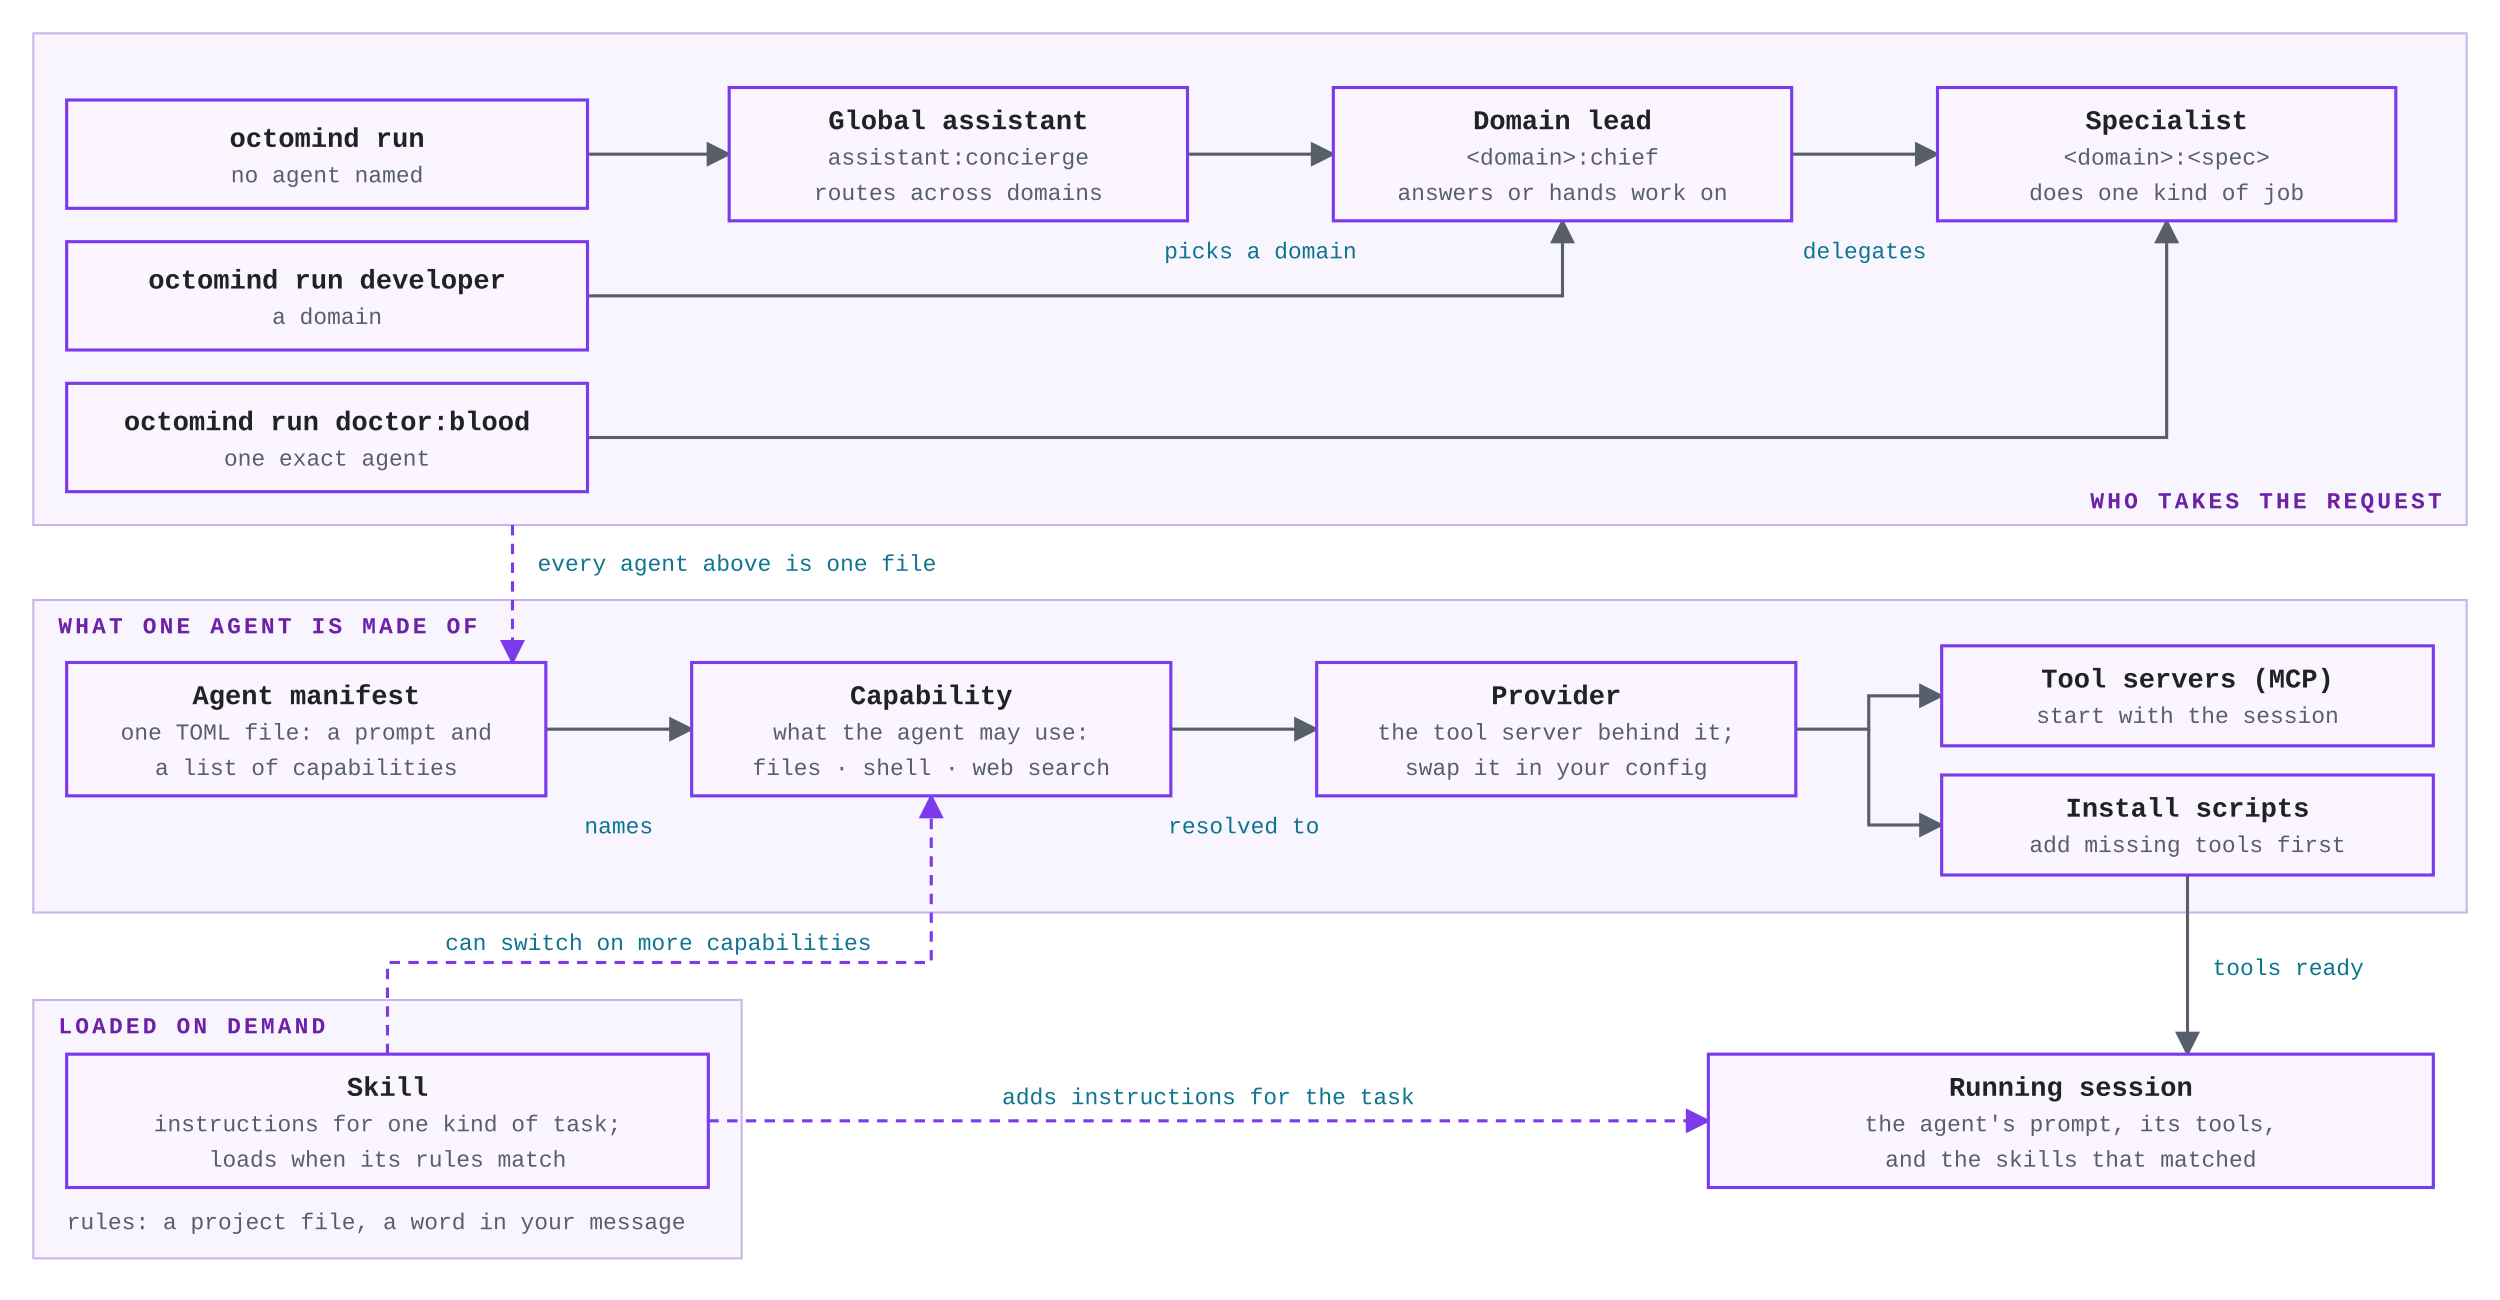
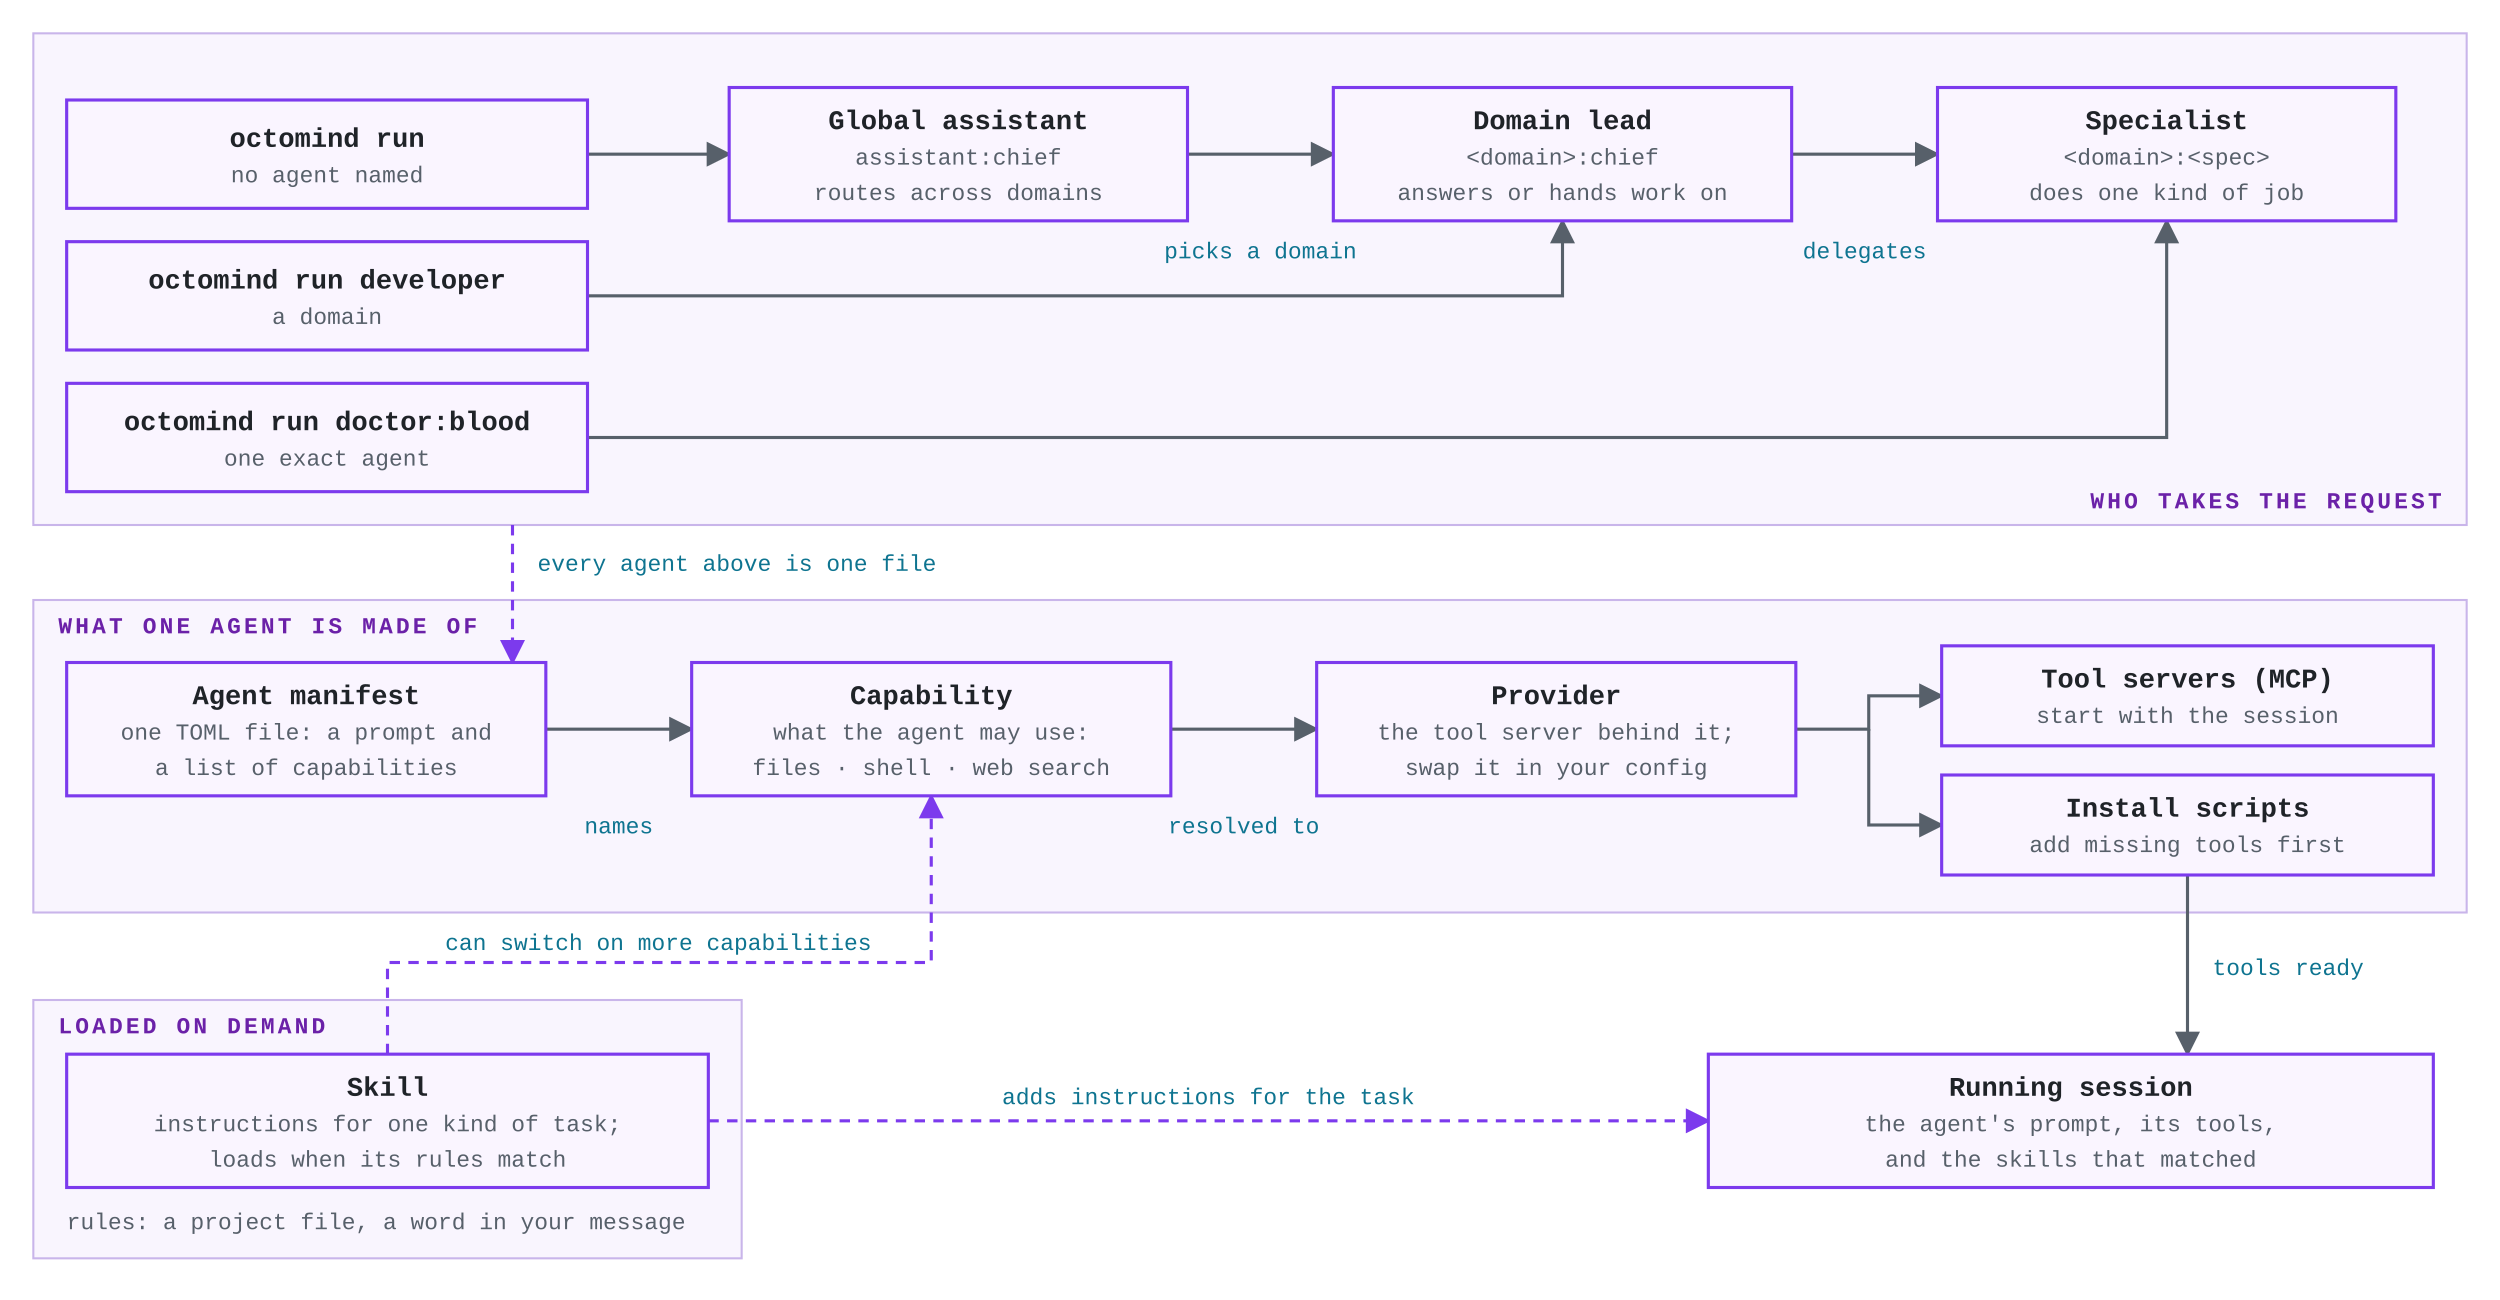
<svg xmlns="http://www.w3.org/2000/svg" viewBox="0 0 1200 624" width="1200" height="624" font-family="ui-monospace, SFMono-Regular, Menlo, Consolas, 'Liberation Mono', monospace">
  <defs>
    <marker id="a" viewBox="0 0 10 10" refX="9" refY="5" markerWidth="8" markerHeight="8" orient="auto-start-reverse">
      <path d="M0 0L10 5L0 10z" fill="#57606a" />
    </marker>
    <marker id="d" viewBox="0 0 10 10" refX="9" refY="5" markerWidth="8" markerHeight="8" orient="auto-start-reverse">
      <path d="M0 0L10 5L0 10z" fill="#7c3aed" />
    </marker>
  </defs>
  <rect width="1200" height="624" fill="#ffffff" />
  <rect x="16" y="16" width="1168" height="236" fill="#7c3aed" fill-opacity="0.05" stroke="#c9b5ea" stroke-width="1" />
  <text x="1172" y="244" font-size="11" letter-spacing="1.5" fill="#6b21a8" text-anchor="end" font-weight="600">WHO TAKES THE REQUEST</text>
  <rect x="16" y="288" width="1168" height="150" fill="#7c3aed" fill-opacity="0.05" stroke="#c9b5ea" stroke-width="1" />
  <text x="28" y="304" font-size="11" letter-spacing="1.5" fill="#6b21a8" font-weight="600">WHAT ONE AGENT IS MADE OF</text>
  <rect x="16" y="480" width="340" height="124" fill="#7c3aed" fill-opacity="0.05" stroke="#c9b5ea" stroke-width="1" />
  <text x="28" y="496" font-size="11" letter-spacing="1.5" fill="#6b21a8" font-weight="600">LOADED ON DEMAND</text>
  <path d="M282 74 L350 74" fill="none" stroke="#57606a" stroke-width="1.5" marker-end="url(#a)" />
  <path d="M570 74 L640 74" fill="none" stroke="#57606a" stroke-width="1.5" marker-end="url(#a)" />
  <text x="605" y="124" text-anchor="middle" font-size="11" fill="#0e7490">picks a domain</text>
  <path d="M860 74 L930 74" fill="none" stroke="#57606a" stroke-width="1.5" marker-end="url(#a)" />
  <text x="895" y="124" text-anchor="middle" font-size="11" fill="#0e7490">delegates</text>
  <path d="M282 142 L750 142 L750 106" fill="none" stroke="#57606a" stroke-width="1.5" marker-end="url(#a)" />
  <path d="M282 210 L1040 210 L1040 106" fill="none" stroke="#57606a" stroke-width="1.5" marker-end="url(#a)" />
  <path d="M246 252 L246 318" fill="none" stroke="#7c3aed" stroke-width="1.5" stroke-dasharray="5 4" marker-end="url(#d)" />
  <text x="258" y="274" font-size="11" fill="#0e7490">every agent above is one file</text>
  <path d="M262 350 L332 350" fill="none" stroke="#57606a" stroke-width="1.5" marker-end="url(#a)" />
  <text x="297" y="400" text-anchor="middle" font-size="11" fill="#0e7490">names</text>
  <path d="M562 350 L632 350" fill="none" stroke="#57606a" stroke-width="1.5" marker-end="url(#a)" />
  <text x="597" y="400" text-anchor="middle" font-size="11" fill="#0e7490">resolved to</text>
  <path d="M862 350 L897 350 L897 334 L932 334" fill="none" stroke="#57606a" stroke-width="1.5" marker-end="url(#a)" />
  <path d="M897 350 L897 396 L932 396" fill="none" stroke="#57606a" stroke-width="1.5" marker-end="url(#a)" />
  <path d="M1050 420 L1050 506" fill="none" stroke="#57606a" stroke-width="1.5" marker-end="url(#a)" />
  <text x="1062" y="468" font-size="11" fill="#0e7490">tools ready</text>
  <path d="M186 506 L186 462 L447 462 L447 382" fill="none" stroke="#7c3aed" stroke-width="1.5" stroke-dasharray="5 4" marker-end="url(#d)" />
  <text x="316" y="456" text-anchor="middle" font-size="11" fill="#0e7490">can switch on more capabilities</text>
  <path d="M340 538 L820 538" fill="none" stroke="#7c3aed" stroke-width="1.5" stroke-dasharray="5 4" marker-end="url(#d)" />
  <text x="580" y="530" text-anchor="middle" font-size="11" fill="#0e7490">adds instructions for the task</text>
  <rect x="32" y="48" width="250" height="52" fill="#faf5ff" stroke="#7c3aed" stroke-width="1.5" />
  <text x="157.0" y="70.5" text-anchor="middle" font-size="13" fill="#1f2328" font-weight="600">octomind run</text>
  <text x="157.0" y="87.5" text-anchor="middle" font-size="11" fill="#57606a">no agent named</text>
  <rect x="32" y="116" width="250" height="52" fill="#faf5ff" stroke="#7c3aed" stroke-width="1.5" />
  <text x="157.0" y="138.5" text-anchor="middle" font-size="13" fill="#1f2328" font-weight="600">octomind run developer</text>
  <text x="157.0" y="155.5" text-anchor="middle" font-size="11" fill="#57606a">a domain</text>
  <rect x="32" y="184" width="250" height="52" fill="#faf5ff" stroke="#7c3aed" stroke-width="1.5" />
  <text x="157.0" y="206.5" text-anchor="middle" font-size="13" fill="#1f2328" font-weight="600">octomind run doctor:blood</text>
  <text x="157.0" y="223.5" text-anchor="middle" font-size="11" fill="#57606a">one exact agent</text>
  <rect x="350" y="42" width="220" height="64" fill="#faf5ff" stroke="#7c3aed" stroke-width="1.5" />
  <text x="460.0" y="62.0" text-anchor="middle" font-size="13" fill="#1f2328" font-weight="600">Global assistant</text>
-   <text x="460.0" y="79.0" text-anchor="middle" font-size="11" fill="#57606a">assistant:concierge</text>
+   <text x="460.0" y="79.0" text-anchor="middle" font-size="11" fill="#57606a">assistant:chief</text>
  <text x="460.0" y="96.0" text-anchor="middle" font-size="11" fill="#57606a">routes across domains</text>
  <rect x="640" y="42" width="220" height="64" fill="#faf5ff" stroke="#7c3aed" stroke-width="1.5" />
  <text x="750.0" y="62.0" text-anchor="middle" font-size="13" fill="#1f2328" font-weight="600">Domain lead</text>
  <text x="750.0" y="79.0" text-anchor="middle" font-size="11" fill="#57606a">&lt;domain&gt;:chief</text>
  <text x="750.0" y="96.0" text-anchor="middle" font-size="11" fill="#57606a">answers or hands work on</text>
  <rect x="930" y="42" width="220" height="64" fill="#faf5ff" stroke="#7c3aed" stroke-width="1.5" />
  <text x="1040.0" y="62.0" text-anchor="middle" font-size="13" fill="#1f2328" font-weight="600">Specialist</text>
  <text x="1040.0" y="79.0" text-anchor="middle" font-size="11" fill="#57606a">&lt;domain&gt;:&lt;spec&gt;</text>
  <text x="1040.0" y="96.0" text-anchor="middle" font-size="11" fill="#57606a">does one kind of job</text>
  <rect x="32" y="318" width="230" height="64" fill="#faf5ff" stroke="#7c3aed" stroke-width="1.5" />
  <text x="147.0" y="338.0" text-anchor="middle" font-size="13" fill="#1f2328" font-weight="600">Agent manifest</text>
  <text x="147.0" y="355.0" text-anchor="middle" font-size="11" fill="#57606a">one TOML file: a prompt and</text>
  <text x="147.0" y="372.0" text-anchor="middle" font-size="11" fill="#57606a">a list of capabilities</text>
  <rect x="332" y="318" width="230" height="64" fill="#faf5ff" stroke="#7c3aed" stroke-width="1.5" />
  <text x="447.0" y="338.0" text-anchor="middle" font-size="13" fill="#1f2328" font-weight="600">Capability</text>
  <text x="447.0" y="355.0" text-anchor="middle" font-size="11" fill="#57606a">what the agent may use:</text>
  <text x="447.0" y="372.0" text-anchor="middle" font-size="11" fill="#57606a">files · shell · web search</text>
  <rect x="632" y="318" width="230" height="64" fill="#faf5ff" stroke="#7c3aed" stroke-width="1.5" />
  <text x="747.0" y="338.0" text-anchor="middle" font-size="13" fill="#1f2328" font-weight="600">Provider</text>
  <text x="747.0" y="355.0" text-anchor="middle" font-size="11" fill="#57606a">the tool server behind it;</text>
  <text x="747.0" y="372.0" text-anchor="middle" font-size="11" fill="#57606a">swap it in your config</text>
  <rect x="932" y="310" width="236" height="48" fill="#faf5ff" stroke="#7c3aed" stroke-width="1.5" />
  <text x="1050.0" y="330.0" text-anchor="middle" font-size="13" fill="#1f2328" font-weight="600">Tool servers (MCP)</text>
  <text x="1050.0" y="347.0" text-anchor="middle" font-size="11" fill="#57606a">start with the session</text>
  <rect x="932" y="372" width="236" height="48" fill="#faf5ff" stroke="#7c3aed" stroke-width="1.5" />
  <text x="1050.0" y="392.0" text-anchor="middle" font-size="13" fill="#1f2328" font-weight="600">Install scripts</text>
  <text x="1050.0" y="409.0" text-anchor="middle" font-size="11" fill="#57606a">add missing tools first</text>
  <rect x="32" y="506" width="308" height="64" fill="#faf5ff" stroke="#7c3aed" stroke-width="1.5" />
  <text x="186.0" y="526.0" text-anchor="middle" font-size="13" fill="#1f2328" font-weight="600">Skill</text>
  <text x="186.0" y="543.0" text-anchor="middle" font-size="11" fill="#57606a">instructions for one kind of task;</text>
  <text x="186.0" y="560.0" text-anchor="middle" font-size="11" fill="#57606a">loads when its rules match</text>
  <text x="32" y="590" font-size="11" fill="#57606a">rules: a project file, a word in your message</text>
  <rect x="820" y="506" width="348" height="64" fill="#faf5ff" stroke="#7c3aed" stroke-width="1.5" />
  <text x="994.0" y="526.0" text-anchor="middle" font-size="13" fill="#1f2328" font-weight="600">Running session</text>
  <text x="994.0" y="543.0" text-anchor="middle" font-size="11" fill="#57606a">the agent's prompt, its tools,</text>
  <text x="994.0" y="560.0" text-anchor="middle" font-size="11" fill="#57606a">and the skills that matched</text>
</svg>
